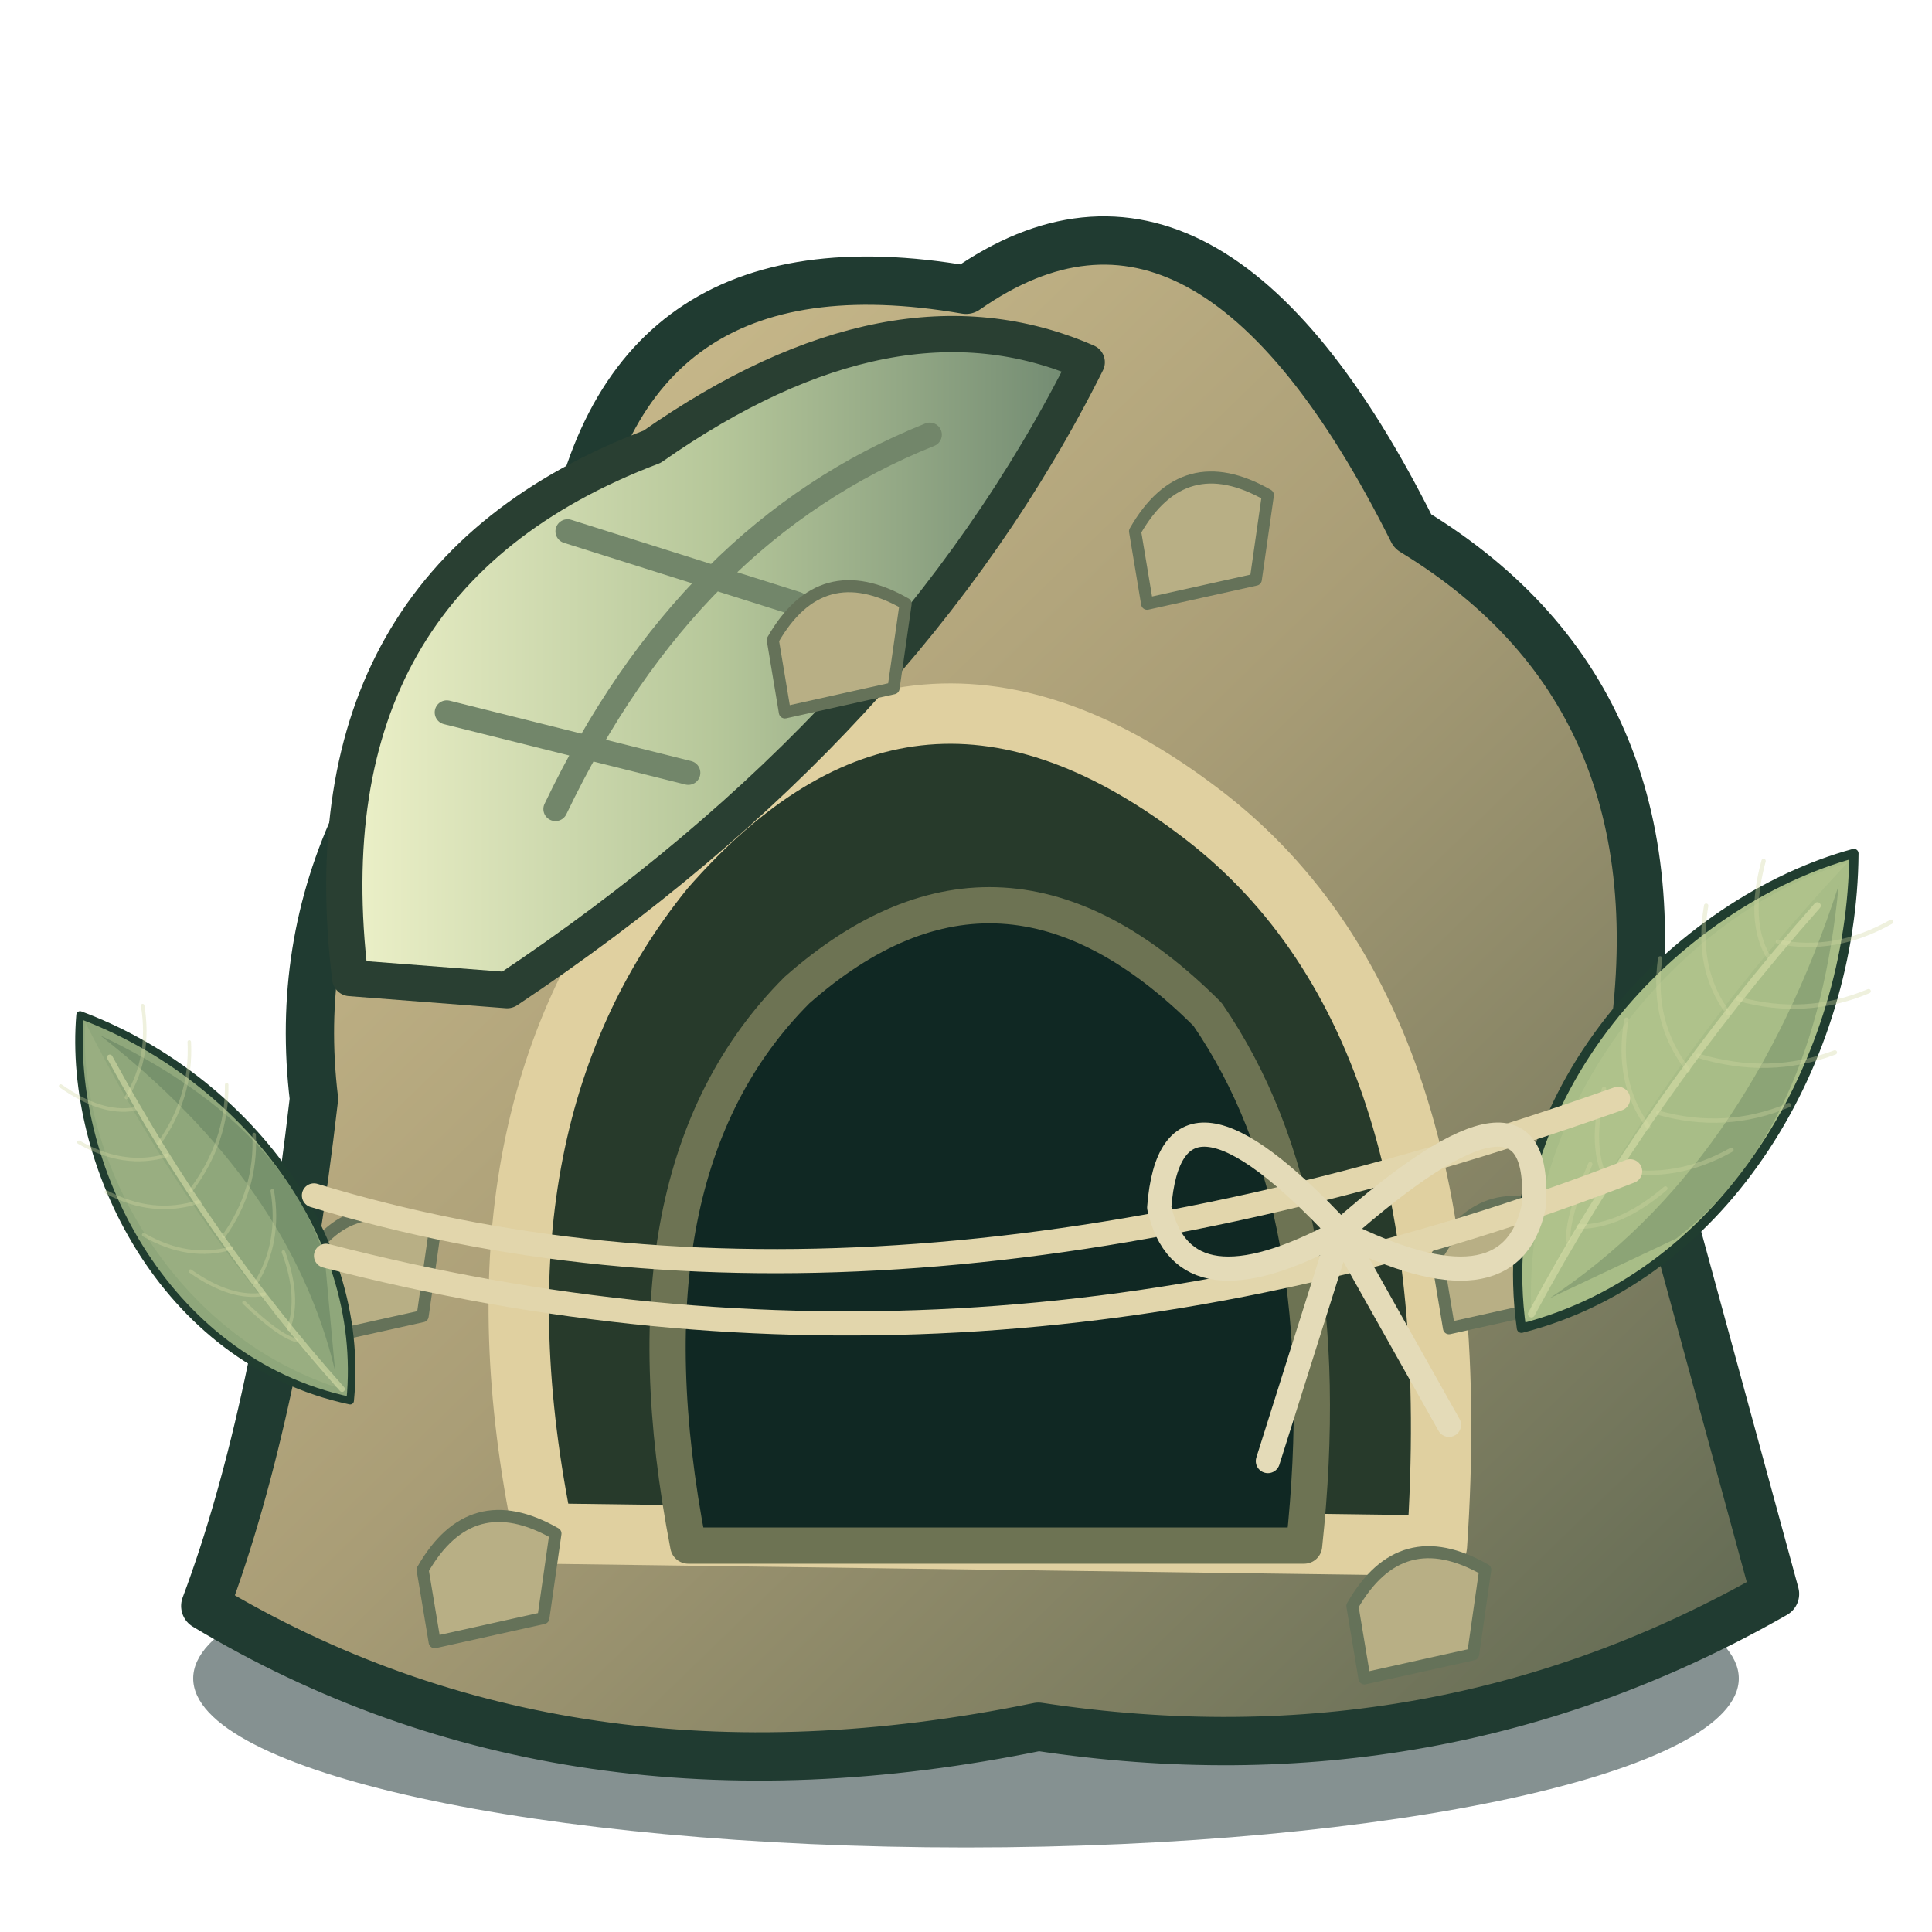
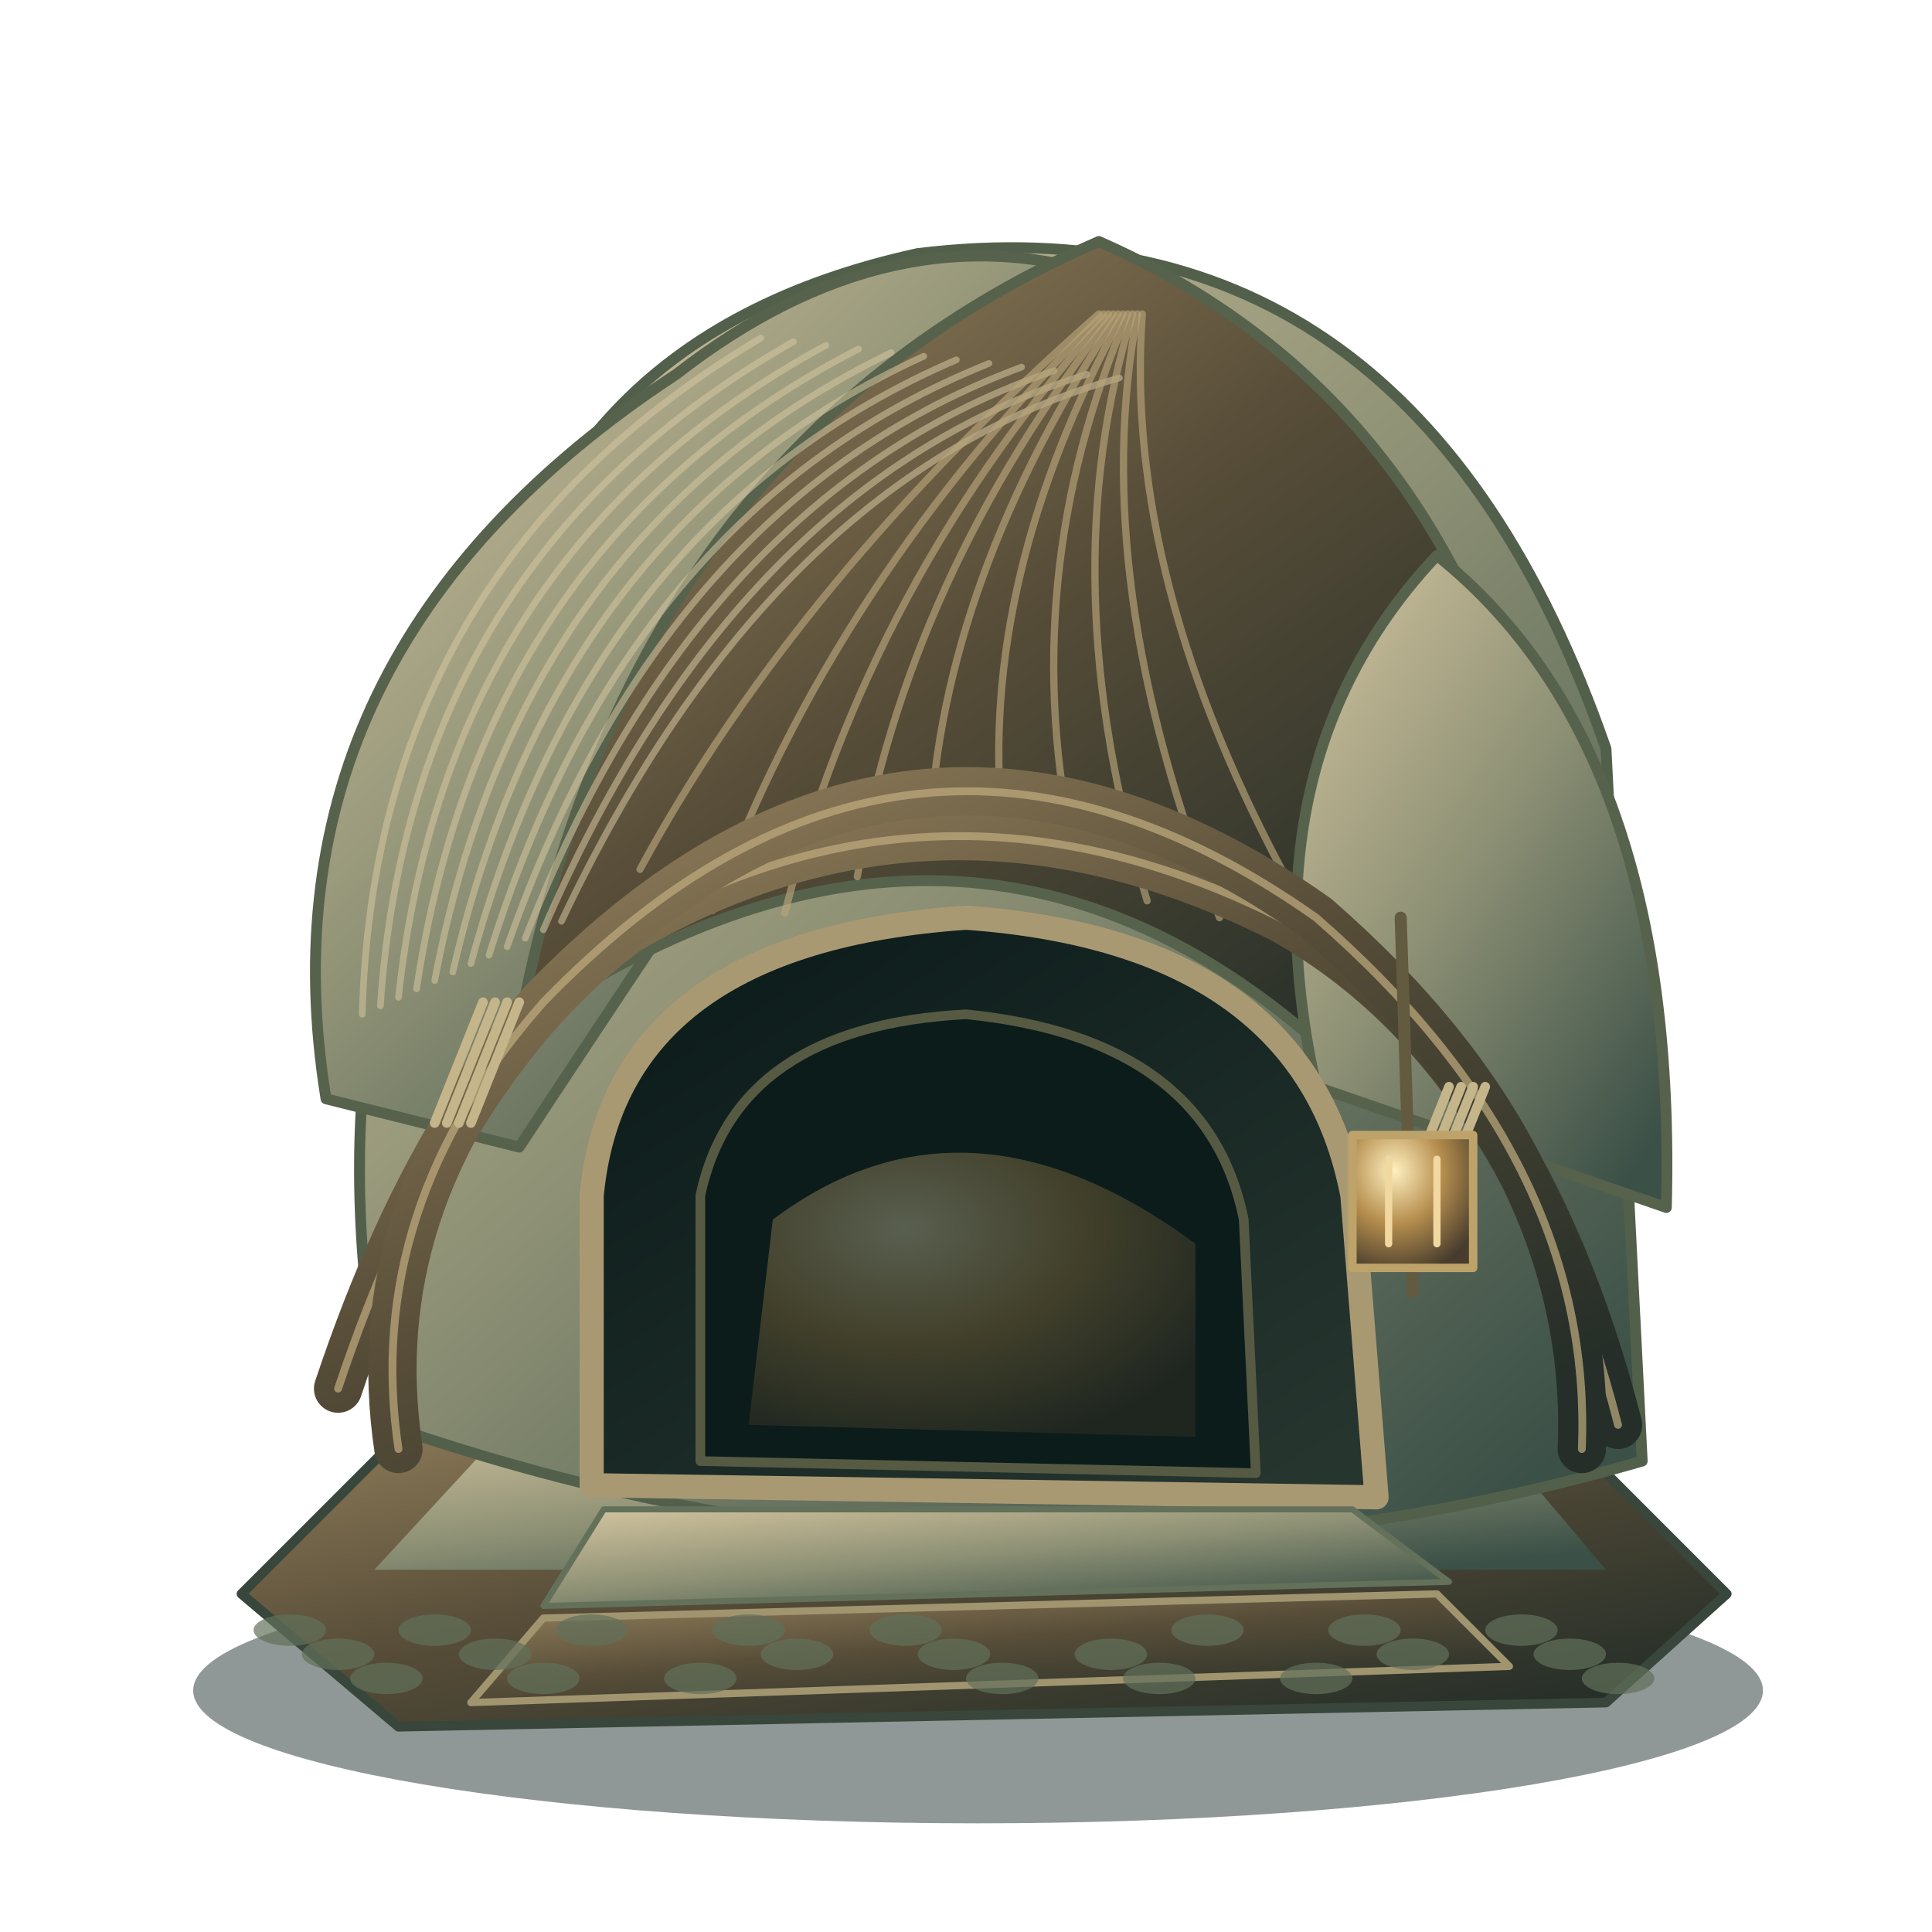
<svg xmlns="http://www.w3.org/2000/svg" width="160" height="160" viewBox="0 0 160 160">
  <defs>
-     <linearGradient id="earth" x1="0" y1="0" x2="1" y2="1">
-       <stop stop-color="#d8c795" />
-       <stop offset=".48" stop-color="#a99d76" />
-       <stop offset="1" stop-color="#5b6550" />
+     <linearGradient id="wood" x1="0%" y1="0%" x2="85%" y2="100%">
+       <stop offset="0.000" stop-color="#9b8661" />
+       <stop offset="0.500" stop-color="#574d38" />
+       <stop offset="1.000" stop-color="#252e28" />
    </linearGradient>
-     <linearGradient id="shell">
-       <stop stop-color="#edf1c9" />
-       <stop offset=".5" stop-color="#b6c79a" />
-       <stop offset="1" stop-color="#6f8870" />
+     <linearGradient id="shell" x1="0%" y1="0%" x2="85%" y2="100%">
+       <stop offset="0.000" stop-color="#d4c5a0" />
+       <stop offset="0.500" stop-color="#8e9175" />
+       <stop offset="1.000" stop-color="#3b5047" />
    </linearGradient>
+     <linearGradient id="copper" x1="0%" y1="0%" x2="85%" y2="100%">
+       <stop offset="0.000" stop-color="#e0cb94" />
+       <stop offset="0.333" stop-color="#9c8051" />
+       <stop offset="0.667" stop-color="#493f30" />
+       <stop offset="1.000" stop-color="#b49b66" />
+     </linearGradient>
+     <linearGradient id="resin" x1="0%" y1="0%" x2="85%" y2="100%">
+       <stop offset="0.000" stop-color="#ead2a0" />
+       <stop offset="0.333" stop-color="#ac864e" />
+       <stop offset="0.667" stop-color="#614e32" />
+       <stop offset="1.000" stop-color="#273934" />
+     </linearGradient>
+     <linearGradient id="wing" x1="0%" y1="0%" x2="85%" y2="100%">
+       <stop offset="0.000" stop-color="#b0bda0" />
+       <stop offset="0.500" stop-color="#597b6d" />
+       <stop offset="1.000" stop-color="#223e39" />
+     </linearGradient>
+     <linearGradient id="dark" x1="0%" y1="0%" x2="85%" y2="100%">
+       <stop offset="0.000" stop-color="#091919" />
+       <stop offset="1.000" stop-color="#26352e" />
+     </linearGradient>
+     <radialGradient id="lamp" cx="35%" cy="27%" r="80%">
+       <stop offset="0.000" stop-color="#fff0c0" />
+       <stop offset="0.500" stop-color="#b58d4d" />
+       <stop offset="1.000" stop-color="#473c2d" />
+     </radialGradient>
  </defs>
-   <ellipse cx="80" cy="139" rx="64" ry="14" fill="#0b2424" stroke="none" stroke-width="1" opacity=".5" />
-   <path d="M17 133 Q23 117 26 91 Q23 66 47 47 Q51 19 80 24 Q100 10 117 44 Q140 58 135 88 L147 132 Q119 148 86 143 Q47 151 17 133Z" fill="url(#earth)" stroke="#203b31" stroke-width="4" stroke-linecap="round" stroke-linejoin="round" />
-   <path d="M45 127 Q38 93 55 72 Q75 49 99 67 Q122 84 119 128Z" fill="#273a2b" stroke="#e0d0a0" stroke-width="5" stroke-linecap="round" stroke-linejoin="round" />
-   <path d="M57 128 Q51 97 66 82 Q83 67 100 84 Q111 100 108 128Z" fill="#102823" stroke="#6d7353" stroke-width="3" stroke-linecap="round" stroke-linejoin="round" />
-   <path d="M29 81 Q25 48 54 37 Q74 23 90 30 Q75 60 42 82Z" fill="url(#shell)" stroke="#293f32" stroke-width="3" stroke-linecap="round" stroke-linejoin="round" />
-   <path d="M46 67 Q57 44 77 36 M37 59 L57 64 M47 44 L66 50" fill="none" stroke="#72866a" stroke-width="2" stroke-linecap="round" stroke-linejoin="round" />
-   <path d="M25 105 q4 -7 11 -3 l-1 7 -9 2Z" fill="#b8af85" stroke="#657259" stroke-width="1" stroke-linecap="round" stroke-linejoin="round" />
-   <path d="M119 104 q4 -7 11 -3 l-1 7 -9 2Z" fill="#b8af85" stroke="#657259" stroke-width="1" stroke-linecap="round" stroke-linejoin="round" />
-   <path d="M35 130 q4 -7 11 -3 l-1 7 -9 2Z" fill="#b8af85" stroke="#657259" stroke-width="1" stroke-linecap="round" stroke-linejoin="round" />
-   <path d="M112 133 q4 -7 11 -3 l-1 7 -9 2Z" fill="#b8af85" stroke="#657259" stroke-width="1" stroke-linecap="round" stroke-linejoin="round" />
-   <path d="M94 44 q4 -7 11 -3 l-1 7 -9 2Z" fill="#b8af85" stroke="#657259" stroke-width="1" stroke-linecap="round" stroke-linejoin="round" />
-   <path d="M64 53 q4 -7 11 -3 l-1 7 -9 2Z" fill="#b8af85" stroke="#657259" stroke-width="1" stroke-linecap="round" stroke-linejoin="round" />
-   <g transform="translate(126 110) rotate(35) scale(0.48)">
-     <path d="M0 0 C-28 -30 -20 -76 0 -100 C20 -71 24 -28 0 0Z" fill="#a8bd87" stroke="#203d30" stroke-width="1.6" stroke-linecap="round" stroke-linejoin="round" />
-     <path d="M0 -3 C-24 -34 -17 -77 0 -98 Q-7 -49 0 -3Z" fill="#e5e8ac" stroke="none" stroke-width="0" stroke-linecap="round" stroke-linejoin="round" opacity=".12" />
-     <path d="M1 -7 Q16 -45 1 -94 Q22 -57 13 -28Z" fill="#0c3329" stroke="none" stroke-width="0" stroke-linecap="round" stroke-linejoin="round" opacity=".18" />
-     <path d="M-2 -17 Q-4.55 -20 -6.51 -30 M-2 -20 Q3.90 -24 6.51 -34" fill="none" stroke="#d0d6a1" stroke-width="0.75" stroke-linecap="round" stroke-linejoin="round" opacity=".35" />
-     <path d="M-2 -29 Q-8.41 -32 -12.02 -42 M-2 -32 Q7.21 -36 12.02 -46" fill="none" stroke="#d0d6a1" stroke-width="0.75" stroke-linecap="round" stroke-linejoin="round" opacity=".35" />
-     <path d="M-2 -41 Q-10.99 -44 -15.71 -54 M-2 -44 Q9.42 -48 15.71 -58" fill="none" stroke="#d0d6a1" stroke-width="0.75" stroke-linecap="round" stroke-linejoin="round" opacity=".35" />
-     <path d="M-2 -53 Q-11.90 -56 -17.00 -66 M-2 -56 Q10.20 -60 17.00 -70" fill="none" stroke="#d0d6a1" stroke-width="0.75" stroke-linecap="round" stroke-linejoin="round" opacity=".35" />
-     <path d="M-2 -65 Q-10.99 -68 -15.71 -78 M-2 -68 Q9.42 -72 15.71 -82" fill="none" stroke="#d0d6a1" stroke-width="0.75" stroke-linecap="round" stroke-linejoin="round" opacity=".35" />
-     <path d="M-2 -77 Q-8.41 -80 -12.02 -90 M-2 -80 Q7.21 -84 12.02 -94" fill="none" stroke="#d0d6a1" stroke-width="0.75" stroke-linecap="round" stroke-linejoin="round" opacity=".35" />
-     <path d="M0 -3 Q-5 -45 0 -89" fill="none" stroke="#dce1ac" stroke-width="1.2" stroke-linecap="round" stroke-linejoin="round" opacity=".55" />
-   </g>
-   <g transform="translate(29 116) rotate(-35) scale(0.39)">
-     <path d="M0 0 C-28 -30 -20 -76 0 -100 C20 -71 24 -28 0 0Z" fill="#8fa77b" stroke="#203d30" stroke-width="1.6" stroke-linecap="round" stroke-linejoin="round" />
-     <path d="M0 -3 C-24 -34 -17 -77 0 -98 Q-7 -49 0 -3Z" fill="#e5e8ac" stroke="none" stroke-width="0" stroke-linecap="round" stroke-linejoin="round" opacity=".12" />
-     <path d="M1 -7 Q16 -45 1 -94 Q22 -57 13 -28Z" fill="#0c3329" stroke="none" stroke-width="0" stroke-linecap="round" stroke-linejoin="round" opacity=".18" />
-     <path d="M-2 -17 Q-4.55 -20 -6.51 -30 M-2 -20 Q3.90 -24 6.51 -34" fill="none" stroke="#d0d6a1" stroke-width="0.75" stroke-linecap="round" stroke-linejoin="round" opacity=".35" />
-     <path d="M-2 -29 Q-8.41 -32 -12.02 -42 M-2 -32 Q7.21 -36 12.02 -46" fill="none" stroke="#d0d6a1" stroke-width="0.75" stroke-linecap="round" stroke-linejoin="round" opacity=".35" />
-     <path d="M-2 -41 Q-10.99 -44 -15.71 -54 M-2 -44 Q9.42 -48 15.71 -58" fill="none" stroke="#d0d6a1" stroke-width="0.75" stroke-linecap="round" stroke-linejoin="round" opacity=".35" />
-     <path d="M-2 -53 Q-11.90 -56 -17.00 -66 M-2 -56 Q10.20 -60 17.00 -70" fill="none" stroke="#d0d6a1" stroke-width="0.75" stroke-linecap="round" stroke-linejoin="round" opacity=".35" />
-     <path d="M-2 -65 Q-10.99 -68 -15.71 -78 M-2 -68 Q9.42 -72 15.71 -82" fill="none" stroke="#d0d6a1" stroke-width="0.75" stroke-linecap="round" stroke-linejoin="round" opacity=".35" />
-     <path d="M-2 -77 Q-8.41 -80 -12.02 -90 M-2 -80 Q7.21 -84 12.02 -94" fill="none" stroke="#d0d6a1" stroke-width="0.75" stroke-linecap="round" stroke-linejoin="round" opacity=".35" />
-     <path d="M0 -3 Q-5 -45 0 -89" fill="none" stroke="#dce1ac" stroke-width="1.2" stroke-linecap="round" stroke-linejoin="round" opacity=".55" />
-   </g>
-   <path d="M26 99 Q72 113 134 91 M27 104 Q81 118 135 97" fill="none" stroke="#e2d6ac" stroke-width="2" stroke-linecap="round" stroke-linejoin="round" />
-   <path d="M111 102 q-14 -15 -15 -2 q2 9 15 2 q17 -15 16 -2 q-2 9 -16 2 l-6 19 m6 -19 9 16" fill="none" stroke="#e4dbb8" stroke-width="2" stroke-linecap="round" stroke-linejoin="round" />
+   <ellipse cx="81" cy="140" rx="65" ry="11" fill="#081b19" stroke="none" stroke-width="1" opacity="0.45" />
+   <path d="M20 132 L37 115 125 114 143 132 133 141 33 143Z" fill="url(#wood)" stroke="#38463b" stroke-width="0.8" opacity="1" stroke-linejoin="round" stroke-linecap="round" />
+   <path d="M31 130 L43 117 122 117 133 130Z" fill="url(#shell)" stroke="none" stroke-width="1" opacity="1" stroke-linejoin="round" stroke-linecap="round" />
+   <path d="M32 118 Q25 83 40 59 Q44 28 76 21 Q117 16 133 62 L136 121 Q84 136 32 118Z" fill="url(#shell)" stroke="#52604b" stroke-width="0.9" opacity="1" stroke-linejoin="round" stroke-linecap="round" />
+   <path d="M27 91 Q21 54 56 31 Q74 17 92 23 Q68 57 43 95Z" fill="url(#shell)" stroke="#56624c" stroke-width="0.9" opacity="1" stroke-linejoin="round" stroke-linecap="round" />
+   <path d="M43 85 Q52 37 91 20 Q116 31 125 58 L112 89 Q81 59 43 85Z" fill="url(#wood)" stroke="#56624c" stroke-width="0.9" opacity="1" stroke-linejoin="round" stroke-linecap="round" />
+   <path d="M109 90 Q103 63 119 46 Q139 62 138 100Z" fill="url(#shell)" stroke="#56624c" stroke-width="0.9" opacity="1" stroke-linejoin="round" stroke-linecap="round" />
+   <path d="M30.0 84.0 Q31 47.0 63.0 28.0" fill="none" stroke="#d6c7a0" stroke-width="0.55" opacity="0.55" stroke-linejoin="round" stroke-linecap="round" />
+   <path d="M31.5 83.3 Q34 46.3 65.7 28.3" fill="none" stroke="#d6c7a0" stroke-width="0.55" opacity="0.55" stroke-linejoin="round" stroke-linecap="round" />
+   <path d="M33.0 82.6 Q37 45.6 68.4 28.6" fill="none" stroke="#d6c7a0" stroke-width="0.55" opacity="0.55" stroke-linejoin="round" stroke-linecap="round" />
+   <path d="M34.5 81.9 Q40 44.9 71.1 28.9" fill="none" stroke="#d6c7a0" stroke-width="0.55" opacity="0.55" stroke-linejoin="round" stroke-linecap="round" />
+   <path d="M36.0 81.2 Q43 44.2 73.8 29.2" fill="none" stroke="#d6c7a0" stroke-width="0.55" opacity="0.55" stroke-linejoin="round" stroke-linecap="round" />
+   <path d="M37.5 80.5 Q46 43.5 76.5 29.5" fill="none" stroke="#d6c7a0" stroke-width="0.55" opacity="0.55" stroke-linejoin="round" stroke-linecap="round" />
+   <path d="M39.0 79.8 Q49 42.8 79.2 29.8" fill="none" stroke="#d6c7a0" stroke-width="0.55" opacity="0.55" stroke-linejoin="round" stroke-linecap="round" />
+   <path d="M40.5 79.1 Q52 42.1 81.9 30.1" fill="none" stroke="#d6c7a0" stroke-width="0.55" opacity="0.55" stroke-linejoin="round" stroke-linecap="round" />
+   <path d="M42.0 78.4 Q55 41.4 84.6 30.4" fill="none" stroke="#d6c7a0" stroke-width="0.55" opacity="0.55" stroke-linejoin="round" stroke-linecap="round" />
+   <path d="M43.5 77.7 Q58 40.7 87.3 30.7" fill="none" stroke="#d6c7a0" stroke-width="0.55" opacity="0.55" stroke-linejoin="round" stroke-linecap="round" />
+   <path d="M45.0 77.0 Q61 40.0 90.0 31.0" fill="none" stroke="#d6c7a0" stroke-width="0.55" opacity="0.55" stroke-linejoin="round" stroke-linecap="round" />
+   <path d="M46.5 76.3 Q64 39.3 92.7 31.3" fill="none" stroke="#d6c7a0" stroke-width="0.55" opacity="0.55" stroke-linejoin="round" stroke-linecap="round" />
+   <path d="M53 72.0 Q66 48 91.0 26" fill="none" stroke="#b8a47a" stroke-width="0.6" opacity="0.65" stroke-linejoin="round" stroke-linecap="round" />
+   <path d="M59 75.4 Q69 48 91.4 26" fill="none" stroke="#b8a47a" stroke-width="0.6" opacity="0.65" stroke-linejoin="round" stroke-linecap="round" />
+   <path d="M65 75.6 Q72 48 91.8 26" fill="none" stroke="#b8a47a" stroke-width="0.6" opacity="0.65" stroke-linejoin="round" stroke-linecap="round" />
+   <path d="M71 72.6 Q75 48 92.2 26" fill="none" stroke="#b8a47a" stroke-width="0.6" opacity="0.65" stroke-linejoin="round" stroke-linecap="round" />
+   <path d="M77 69.0 Q78 48 92.6 26" fill="none" stroke="#b8a47a" stroke-width="0.6" opacity="0.65" stroke-linejoin="round" stroke-linecap="round" />
+   <path d="M83 68.2 Q81 48 93.0 26" fill="none" stroke="#b8a47a" stroke-width="0.6" opacity="0.65" stroke-linejoin="round" stroke-linecap="round" />
+   <path d="M89 70.9 Q84 48 93.4 26" fill="none" stroke="#b8a47a" stroke-width="0.6" opacity="0.65" stroke-linejoin="round" stroke-linecap="round" />
+   <path d="M95 74.6 Q87 48 93.8 26" fill="none" stroke="#b8a47a" stroke-width="0.6" opacity="0.65" stroke-linejoin="round" stroke-linecap="round" />
+   <path d="M101 76.0 Q90 48 94.2 26" fill="none" stroke="#b8a47a" stroke-width="0.6" opacity="0.65" stroke-linejoin="round" stroke-linecap="round" />
+   <path d="M107 73.6 Q93 48 94.6 26" fill="none" stroke="#b8a47a" stroke-width="0.6" opacity="0.65" stroke-linejoin="round" stroke-linecap="round" />
+   <path d="M28 115 Q37 88 52 77 Q78 62 106 76 Q126 87 134 118" fill="none" stroke="url(#wood)" stroke-width="4" opacity="1" stroke-linejoin="round" stroke-linecap="round" />
+   <path d="M28 115 Q37 88 52 77 Q78 62 106 76 Q126 87 134 118" fill="none" stroke="#c1ad7f" stroke-width="0.65" opacity="0.7" stroke-linejoin="round" stroke-linecap="round" />
+   <path d="M33 120 Q30 100 45 83 Q75 52 109 76 Q132 96 131 120" fill="none" stroke="url(#wood)" stroke-width="4" opacity="1" stroke-linejoin="round" stroke-linecap="round" />
+   <path d="M33 120 Q30 100 45 83 Q75 52 109 76 Q132 96 131 120" fill="none" stroke="#c1ad7f" stroke-width="0.65" opacity="0.7" stroke-linejoin="round" stroke-linecap="round" />
+   <path d="M49 123 L49 99 Q51 78 80 76 Q108 78 112 99 L114 124Z" fill="url(#dark)" stroke="#a99972" stroke-width="2" opacity="1" stroke-linejoin="round" stroke-linecap="round" />
+   <path d="M58 121 L58 99 Q61 85 80 84 Q100 86 103 101 L104 122Z" fill="#0c1c1b" stroke="#565a43" stroke-width="0.8" opacity="1" stroke-linejoin="round" stroke-linecap="round" />
+   <path d="M62 118 L64 101 Q80 89 99 103 L99 119Z" fill="url(#lamp)" stroke="none" stroke-width="1" opacity="0.32" stroke-linejoin="round" stroke-linecap="round" />
+   <path d="M50 125 L112 125 120 131 45 133Z" fill="url(#shell)" stroke="#63705a" stroke-width="0.5" opacity="1" stroke-linejoin="round" stroke-linecap="round" />
+   <path d="M45 134 L119 132 125 138 39 141Z" fill="url(#wood)" stroke="#a19570" stroke-width="0.6" opacity="1" stroke-linejoin="round" stroke-linecap="round" />
+   <path d="M40 83 l-4 10" fill="none" stroke="#c5b58b" stroke-width="0.8" opacity="1" stroke-linejoin="round" stroke-linecap="round" />
+   <path d="M41 83 l-4 10" fill="none" stroke="#c5b58b" stroke-width="0.8" opacity="1" stroke-linejoin="round" stroke-linecap="round" />
+   <path d="M42 83 l-4 10" fill="none" stroke="#c5b58b" stroke-width="0.8" opacity="1" stroke-linejoin="round" stroke-linecap="round" />
+   <path d="M43 83 l-4 10" fill="none" stroke="#c5b58b" stroke-width="0.8" opacity="1" stroke-linejoin="round" stroke-linecap="round" />
+   <path d="M120 90 l-4 10" fill="none" stroke="#c5b58b" stroke-width="0.8" opacity="1" stroke-linejoin="round" stroke-linecap="round" />
+   <path d="M121 90 l-4 10" fill="none" stroke="#c5b58b" stroke-width="0.8" opacity="1" stroke-linejoin="round" stroke-linecap="round" />
+   <path d="M122 90 l-4 10" fill="none" stroke="#c5b58b" stroke-width="0.8" opacity="1" stroke-linejoin="round" stroke-linecap="round" />
+   <path d="M123 90 l-4 10" fill="none" stroke="#c5b58b" stroke-width="0.8" opacity="1" stroke-linejoin="round" stroke-linecap="round" />
+   <path d="M116 76 L117 107" fill="none" stroke="#625b40" stroke-width="1" opacity="1" stroke-linejoin="round" stroke-linecap="round" />
+   <path d="M112 94 L122 94 122 105 112 105Z" fill="url(#lamp)" stroke="#bda36a" stroke-width="0.7" opacity="1" stroke-linejoin="round" stroke-linecap="round" />
+   <path d="M115 96 V103 M119 96 V103" fill="none" stroke="#f1d7a0" stroke-width="0.6" opacity="1" stroke-linejoin="round" stroke-linecap="round" />
+   <ellipse cx="24" cy="135" rx="3" ry="1.3" fill="#61715a" stroke="none" stroke-width="1" opacity="0.7" />
+   <ellipse cx="41" cy="137" rx="3" ry="1.3" fill="#61715a" stroke="none" stroke-width="1" opacity="0.7" />
+   <ellipse cx="58" cy="139" rx="3" ry="1.3" fill="#61715a" stroke="none" stroke-width="1" opacity="0.7" />
+   <ellipse cx="75" cy="135" rx="3" ry="1.3" fill="#61715a" stroke="none" stroke-width="1" opacity="0.7" />
+   <ellipse cx="92" cy="137" rx="3" ry="1.3" fill="#61715a" stroke="none" stroke-width="1" opacity="0.7" />
+   <ellipse cx="109" cy="139" rx="3" ry="1.3" fill="#61715a" stroke="none" stroke-width="1" opacity="0.7" />
+   <ellipse cx="126" cy="135" rx="3" ry="1.3" fill="#61715a" stroke="none" stroke-width="1" opacity="0.7" />
+   <ellipse cx="28" cy="137" rx="3" ry="1.3" fill="#61715a" stroke="none" stroke-width="1" opacity="0.7" />
+   <ellipse cx="45" cy="139" rx="3" ry="1.3" fill="#61715a" stroke="none" stroke-width="1" opacity="0.7" />
+   <ellipse cx="62" cy="135" rx="3" ry="1.3" fill="#61715a" stroke="none" stroke-width="1" opacity="0.7" />
+   <ellipse cx="79" cy="137" rx="3" ry="1.3" fill="#61715a" stroke="none" stroke-width="1" opacity="0.7" />
+   <ellipse cx="96" cy="139" rx="3" ry="1.3" fill="#61715a" stroke="none" stroke-width="1" opacity="0.7" />
+   <ellipse cx="113" cy="135" rx="3" ry="1.3" fill="#61715a" stroke="none" stroke-width="1" opacity="0.7" />
+   <ellipse cx="130" cy="137" rx="3" ry="1.3" fill="#61715a" stroke="none" stroke-width="1" opacity="0.7" />
+   <ellipse cx="32" cy="139" rx="3" ry="1.3" fill="#61715a" stroke="none" stroke-width="1" opacity="0.7" />
+   <ellipse cx="49" cy="135" rx="3" ry="1.3" fill="#61715a" stroke="none" stroke-width="1" opacity="0.7" />
+   <ellipse cx="66" cy="137" rx="3" ry="1.3" fill="#61715a" stroke="none" stroke-width="1" opacity="0.7" />
+   <ellipse cx="83" cy="139" rx="3" ry="1.3" fill="#61715a" stroke="none" stroke-width="1" opacity="0.7" />
+   <ellipse cx="100" cy="135" rx="3" ry="1.3" fill="#61715a" stroke="none" stroke-width="1" opacity="0.7" />
+   <ellipse cx="117" cy="137" rx="3" ry="1.3" fill="#61715a" stroke="none" stroke-width="1" opacity="0.7" />
+   <ellipse cx="134" cy="139" rx="3" ry="1.3" fill="#61715a" stroke="none" stroke-width="1" opacity="0.7" />
+   <ellipse cx="36" cy="135" rx="3" ry="1.3" fill="#61715a" stroke="none" stroke-width="1" opacity="0.7" />
</svg>
